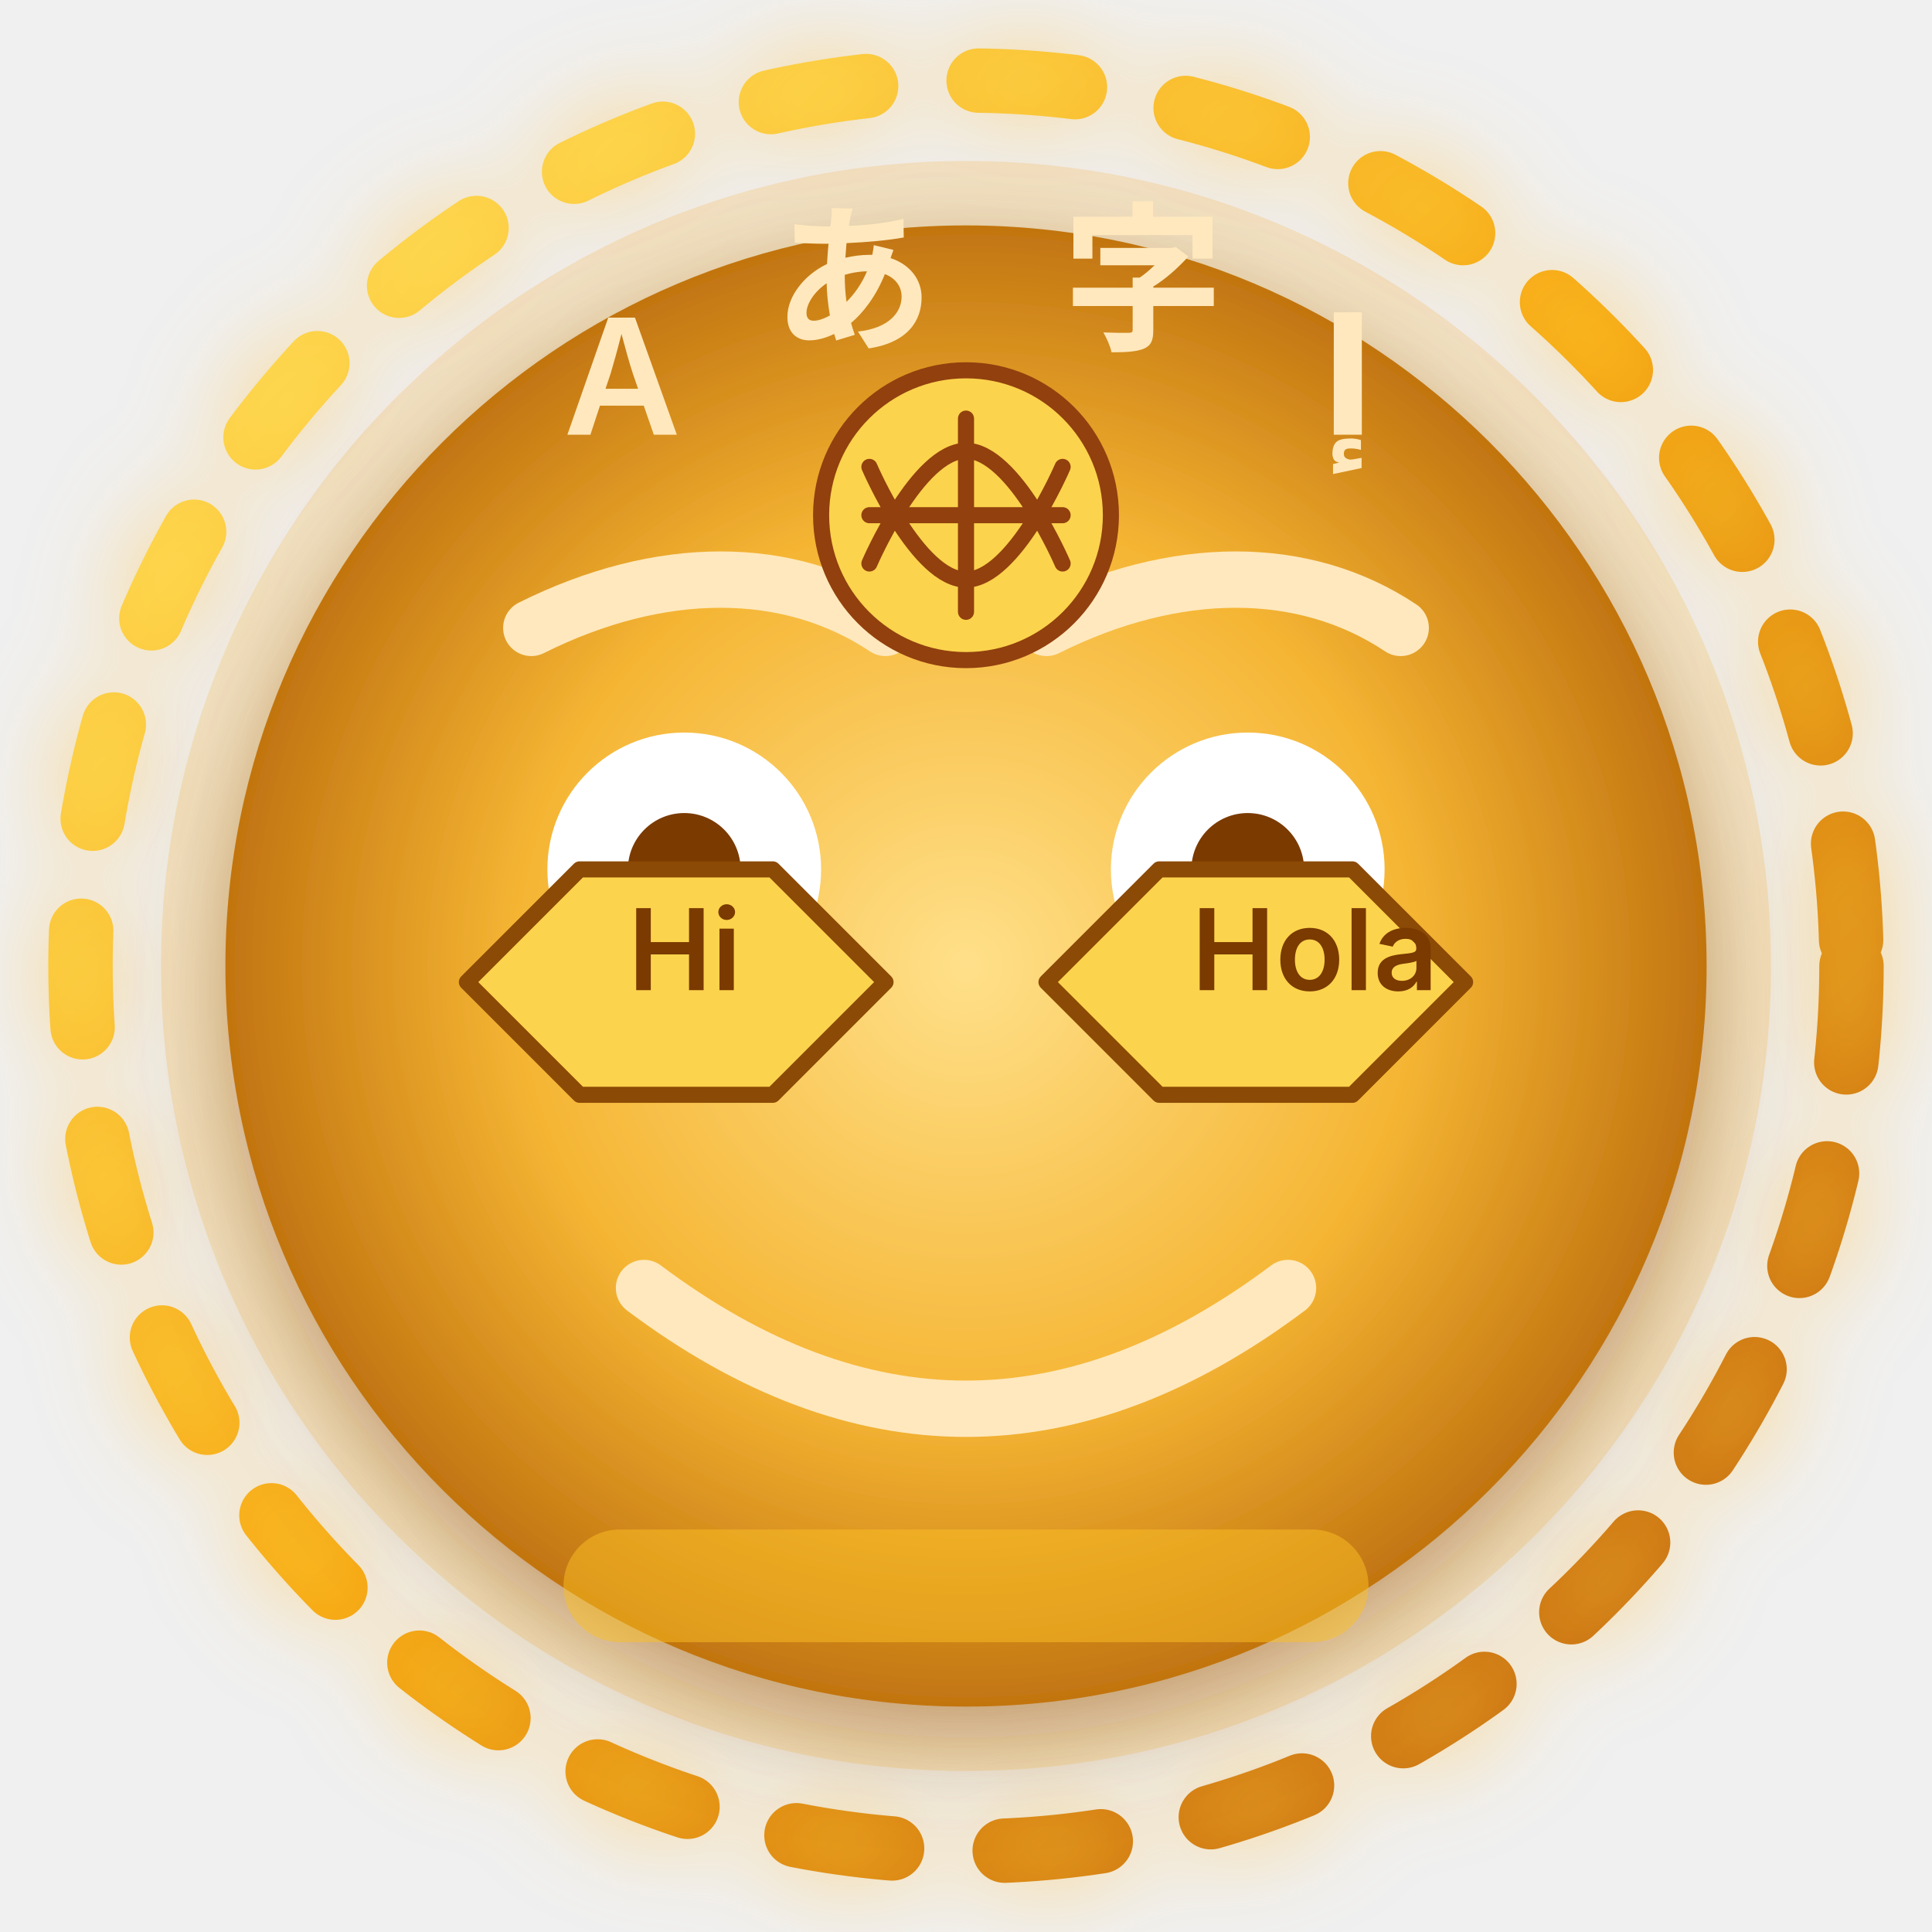
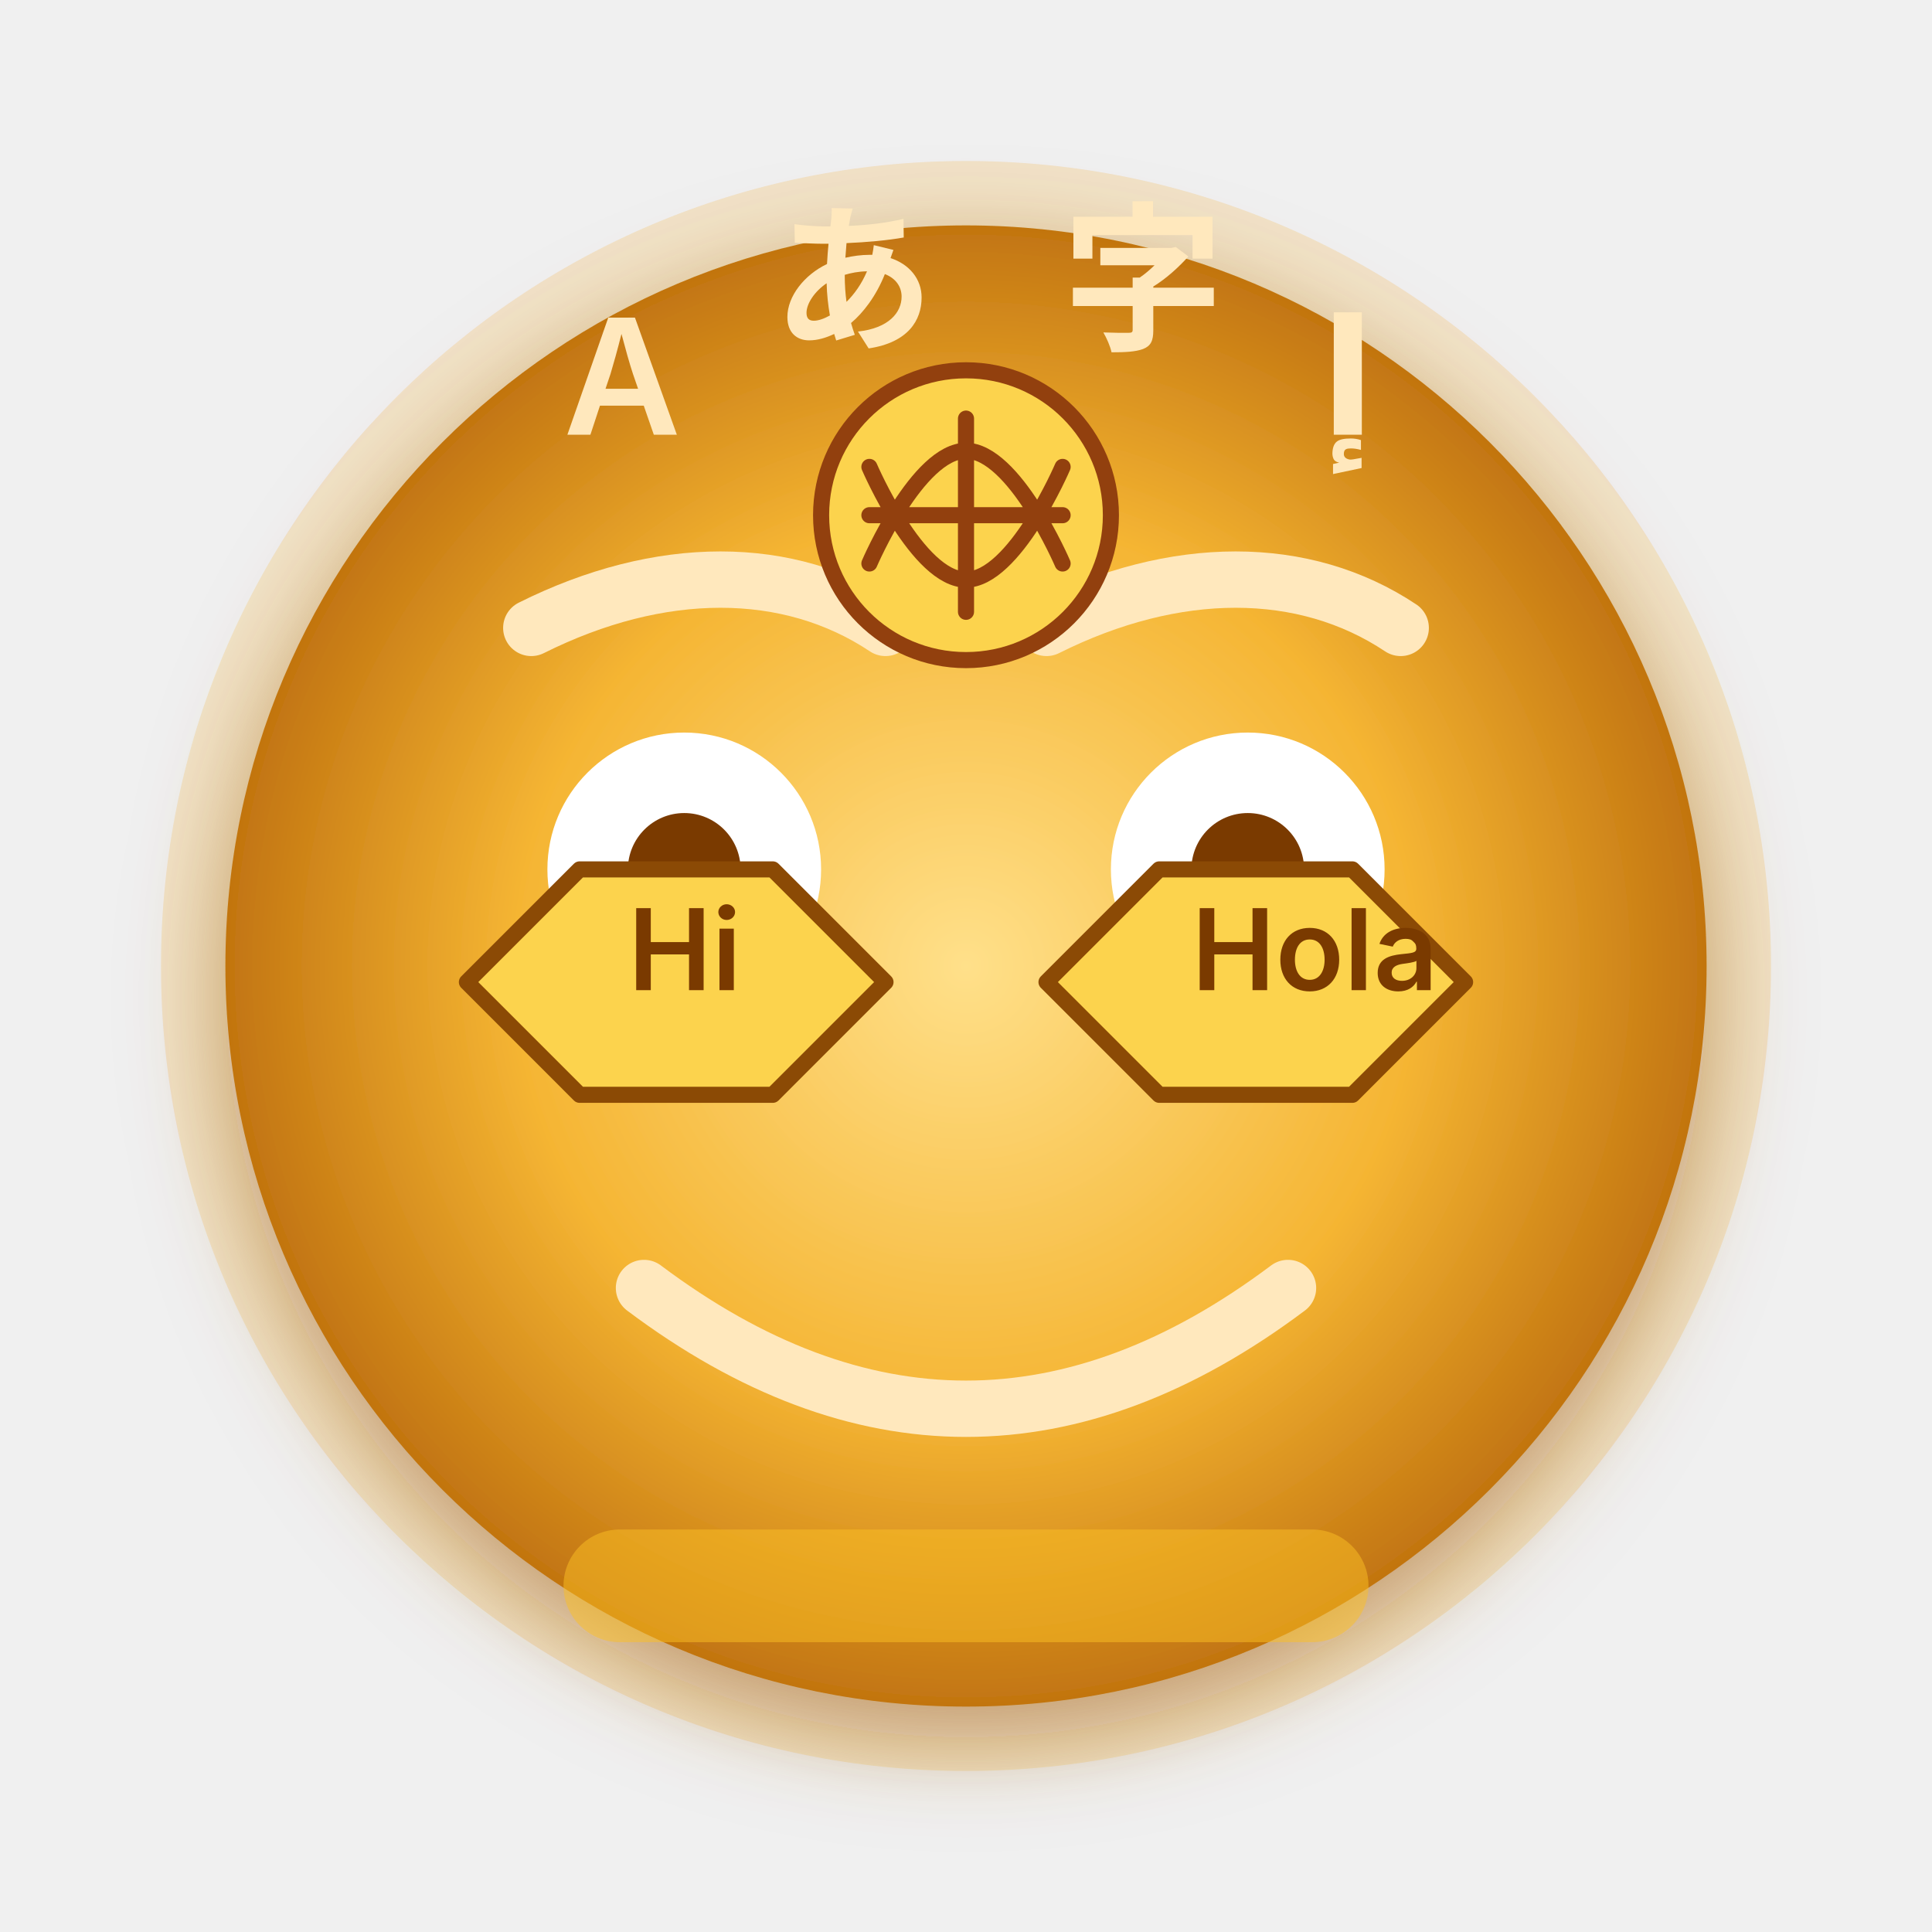
<svg xmlns="http://www.w3.org/2000/svg" width="240" height="240" viewBox="0 0 240 240" fill="none" aria-labelledby="title desc" role="img">
  <defs>
    <radialGradient id="lingoFace" cx="0.5" cy="0.5" r="0.55">
      <stop offset="0%" stop-color="#FFE08A" />
      <stop offset="55%" stop-color="#F5B533" />
      <stop offset="100%" stop-color="#B46307" />
    </radialGradient>
    <linearGradient id="outerRing" x1="0" y1="0" x2="1" y2="1">
      <stop offset="0%" stop-color="#FFDD55" />
      <stop offset="50%" stop-color="#F59E0B" />
      <stop offset="100%" stop-color="#B45309" />
    </linearGradient>
    <filter id="softGlow" x="-50%" y="-50%" width="200%" height="200%" color-interpolation-filters="sRGB">
      <feGaussianBlur in="SourceGraphic" stdDeviation="6" result="blur" />
      <feColorMatrix in="blur" type="matrix" values="0 0 0 0 1  0 0 0 0 0.75  0 0 0 0 0.25  0 0 0 0.6 0" result="col" />
      <feBlend in="SourceGraphic" in2="col" mode="screen" />
    </filter>
    <filter id="innerShadow" x="-50%" y="-50%" width="200%" height="200%">
      <feDropShadow dx="0" dy="4" stdDeviation="6" flood-color="#9A5B08" flood-opacity="0.55" />
    </filter>
    <path id="floatPath" d="M40 40 C120 -10 180 10 200 40 C220 70 180 110 120 120 C60 130 40 90 60 70 Z" />
    <style>
  .ring { stroke-dasharray: 12 14; }
      .face-eye { animation: blink 6s ease-in-out infinite; transform-origin: center; }
      .face-eye.right { animation-delay: 2s; }
      .mouth { animation: talk 3.8s ease-in-out infinite; transform-origin: 120px 150px; }
      .float { animation: drift 7s ease-in-out infinite; }
      .float:nth-child(2) { animation-delay: 1.4s; }
      .float:nth-child(3) { animation-delay: 2.8s; }
      .glyph { animation: bob 4.5s ease-in-out infinite; }
      .glyph:nth-child(2) { animation-delay: 1s; }
      .glyph:nth-child(3) { animation-delay: 2s; }
      .glyph:nth-child(4) { animation-delay: 3s; }
      .halo { animation: pulse 5s ease-in-out infinite; }
  /* spin &amp; hue animations removed to keep ring static */
      @keyframes blink { 0%,5%,95%,100% { transform: scaleY(1);} 2%,3% { transform: scaleY(0.1);} }
      @keyframes talk { 0%,100% { transform: scale(1);} 50% { transform: scale(1.07);} }
      @keyframes drift { 0%,100% { transform: translateY(0);} 50% { transform: translateY(-18px);} }
      @keyframes bob { 0%,100% { transform: translateY(0);} 50% { transform: translateY(-8px);} }
      @keyframes pulse { 0%,100% { opacity:0.25; transform: scale(1);} 50% {opacity:0.45; transform: scale(1.08);} }
    </style>
  </defs>
-   <g filter="url(#softGlow)">
-     <circle cx="120" cy="120" r="110" fill="none" stroke="url(#outerRing)" stroke-width="8" class="ring" stroke-linecap="round" stroke-linejoin="round" />
-   </g>
  <circle cx="120" cy="120" r="100" fill="#F59E0B" opacity="0.18" class="halo" />
  <circle cx="120" cy="120" r="92" fill="url(#lingoFace)" filter="url(#innerShadow)" />
  <g>
    <g class="face-eye left">
      <circle cx="85" cy="108" r="17" fill="#FFF" />
      <circle cx="85" cy="108" r="7" fill="#7A3A00" />
    </g>
    <g class="face-eye right">
      <circle cx="155" cy="108" r="17" fill="#FFF" />
      <circle cx="155" cy="108" r="7" fill="#7A3A00" />
    </g>
  </g>
  <path d="M66 78 C82 70 98 70 110 78" stroke="#FFE8BD" stroke-width="7" stroke-linecap="round" />
  <path d="M130 78 C146 70 162 70 174 78" stroke="#FFE8BD" stroke-width="7" stroke-linecap="round" />
  <path class="mouth" d="M80 160 Q120 190 160 160" stroke="#FFE8BD" stroke-width="7" stroke-linecap="round" fill="none" />
  <g class="glyph" transform="translate(0,-6)">
    <circle cx="120" cy="70" r="18" fill="#FCD34D" stroke="#92400E" stroke-width="2" />
    <path d="M108 70 H132 M120 58 V82 M108 64 C108 64 114 78 120 78 C126 78 132 64 132 64 M108 76 C108 76 114 62 120 62 C126 62 132 76 132 76" stroke="#92400E" stroke-width="2" fill="none" stroke-linecap="round" />
  </g>
  <g class="float" style="animation-delay:.3s">
    <path d="M58 122 L72 108 H96 L110 122 L96 136 H72 Z" fill="#FCD34D" stroke="#8B4A05" stroke-width="2" stroke-linejoin="round" />
    <text x="78" y="123" font-family="Inter, Arial" font-size="14" font-weight="600" fill="#7A3A00">Hi</text>
  </g>
  <g class="float" style="animation-delay:1.1s">
    <path d="M130 122 L144 108 H168 L182 122 L168 136 H144 Z" fill="#FCD34D" stroke="#8B4A05" stroke-width="2" stroke-linejoin="round" />
    <text x="148" y="123" font-family="Inter, Arial" font-size="14" font-weight="600" fill="#7A3A00">Hola</text>
  </g>
  <g font-family="Inter, Arial" font-size="20" fill="#FFE8BD" font-weight="600">
    <text class="glyph" x="70" y="54">A</text>
    <text class="glyph" x="96" y="42">あ</text>
    <text class="glyph" x="132" y="42">字</text>
    <text class="glyph" x="164" y="54">إ</text>
  </g>
  <rect x="70" y="190" width="100" height="14" rx="7" fill="#FBBF24" opacity="0.5" />
</svg>
